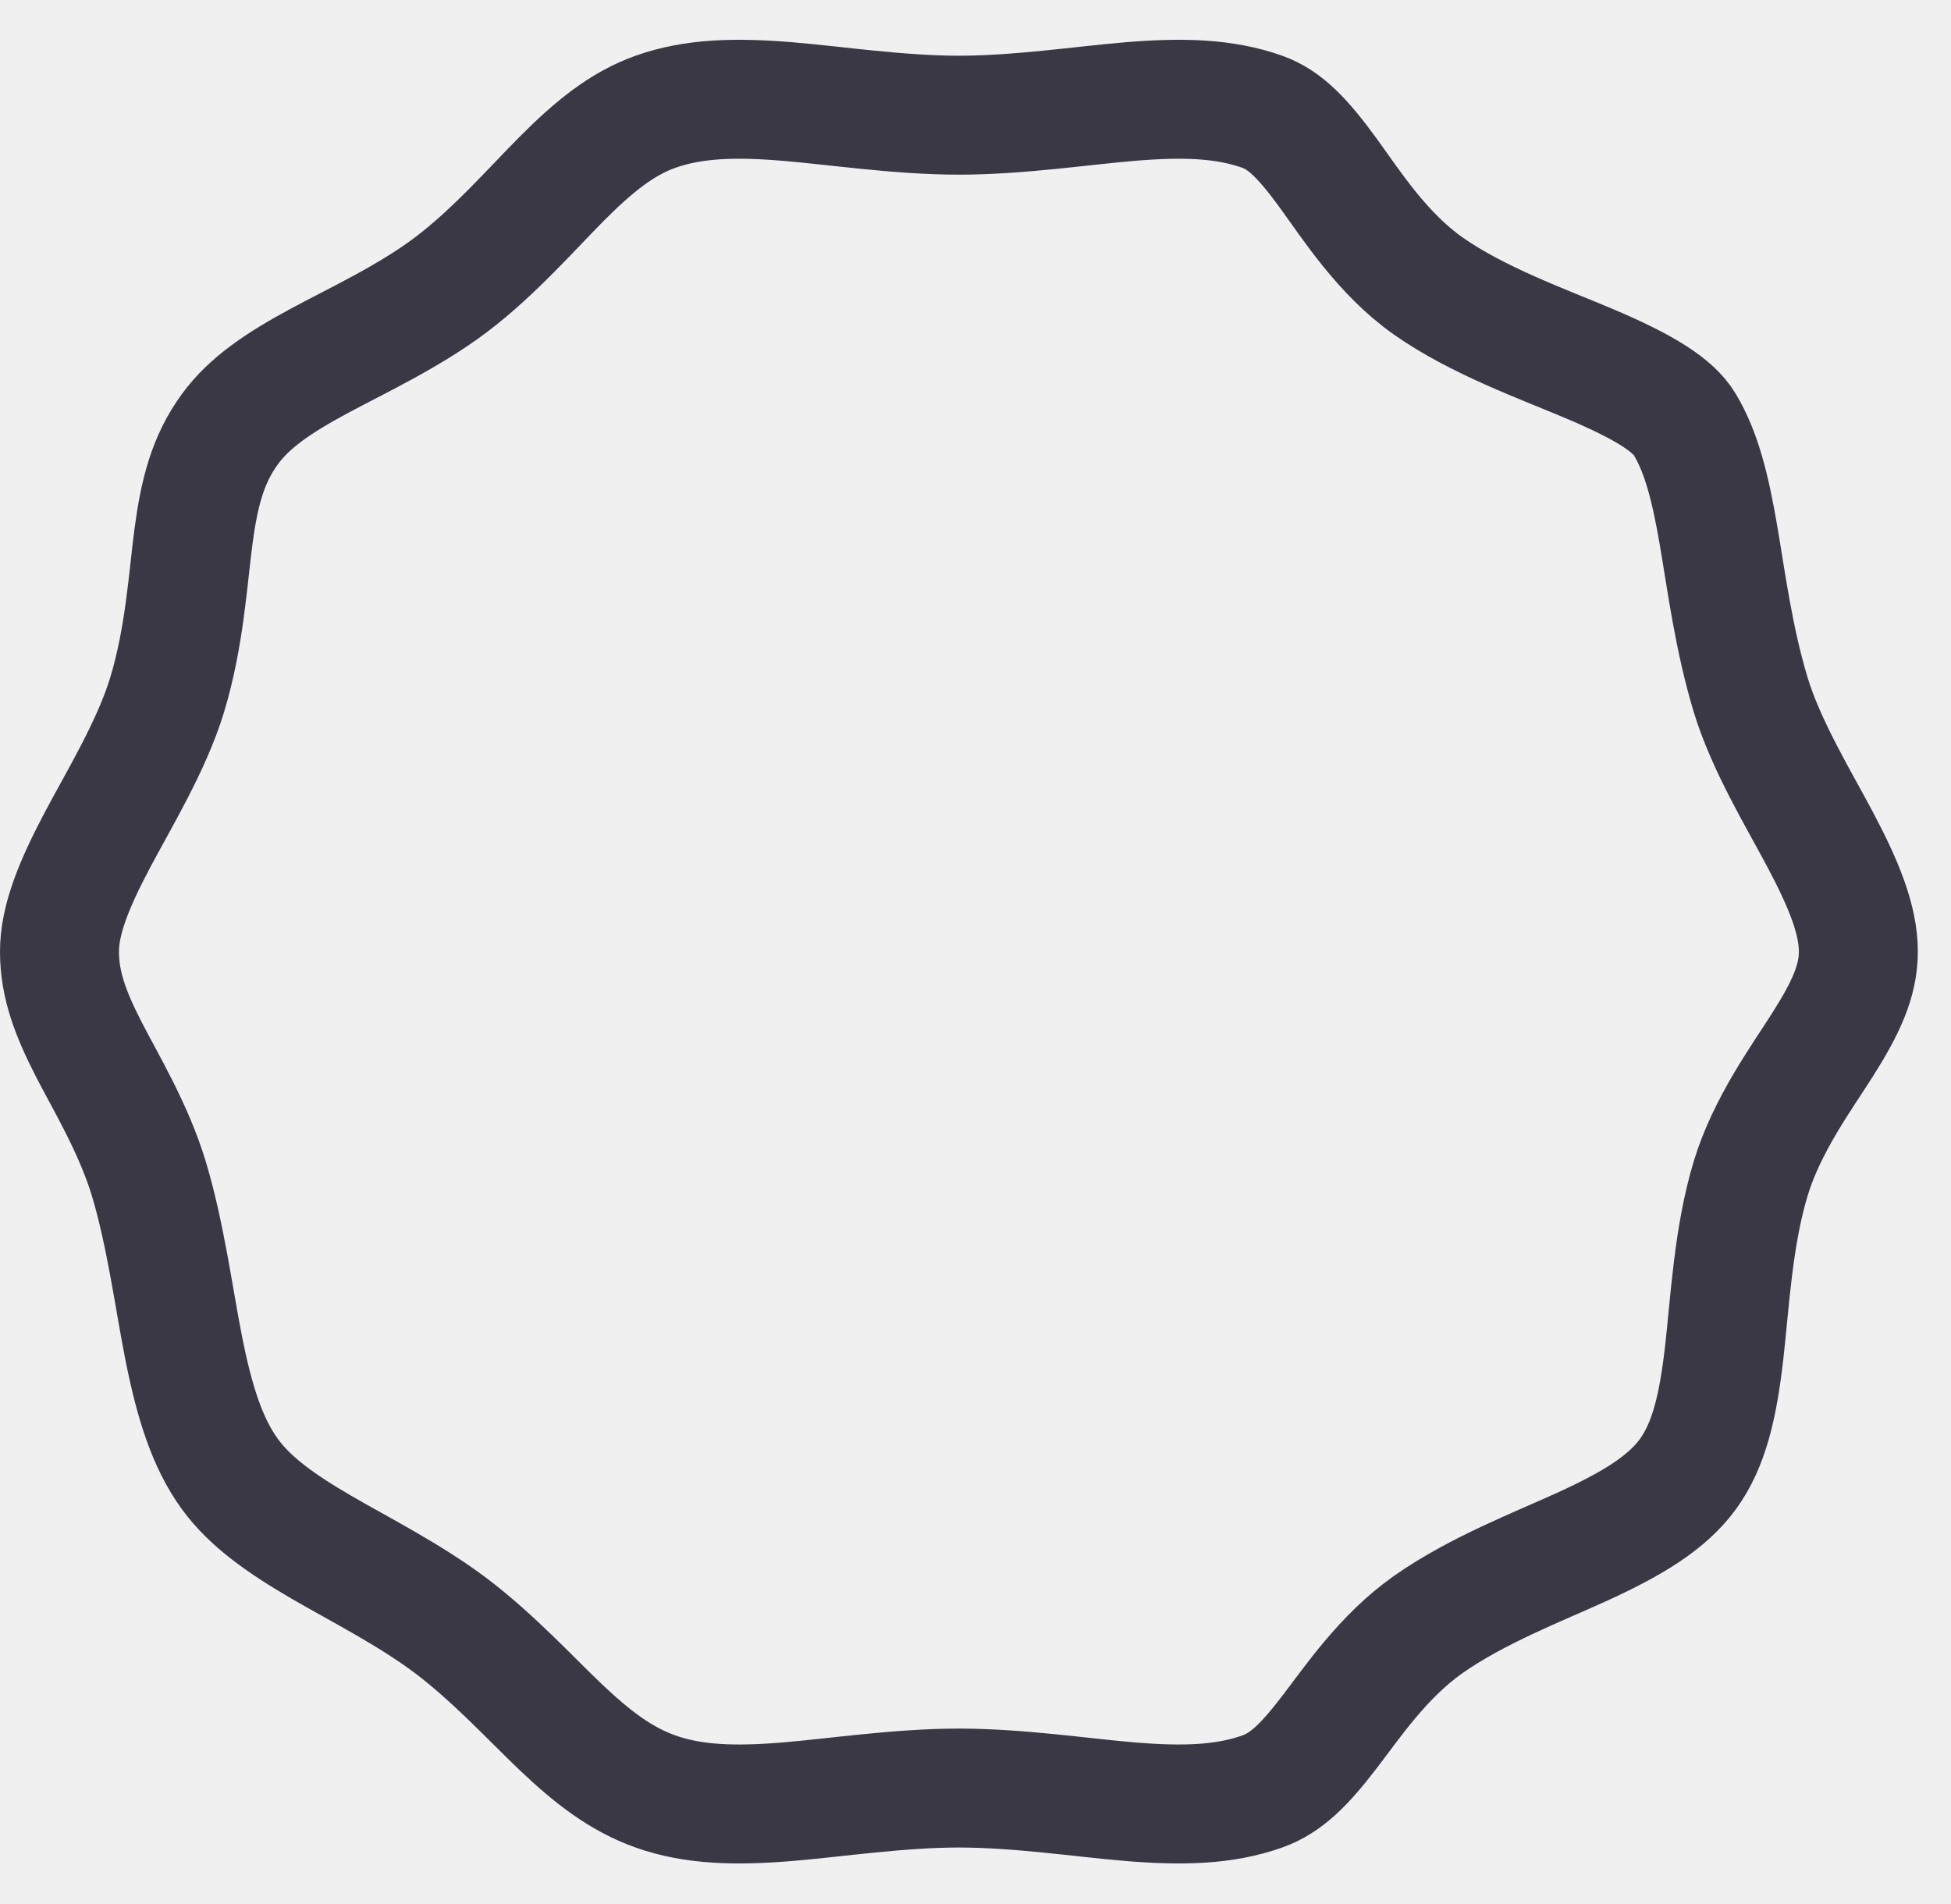
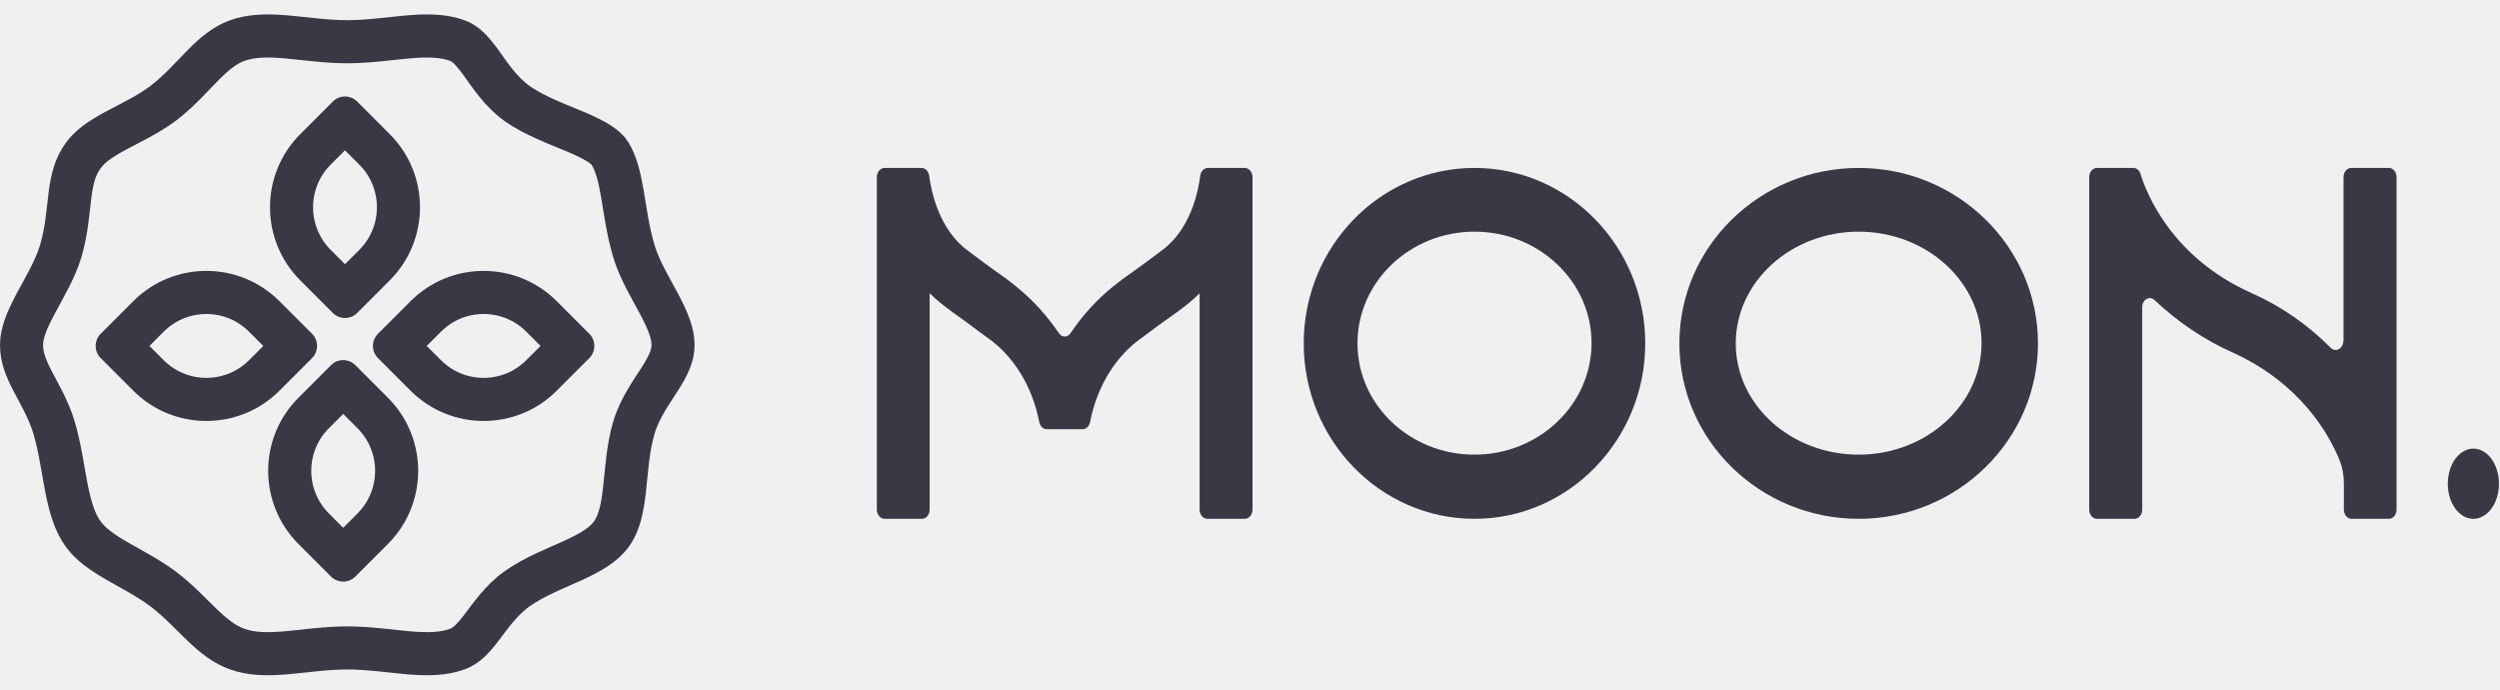
- <svg xmlns="http://www.w3.org/2000/svg" width="41" height="40" viewBox="0 0 41 40" fill="none">
+ <svg xmlns="http://www.w3.org/2000/svg" width="145" height="40" viewBox="0 0 145 40" fill="none">
+   <mask id="path-1-inside-1_454_8416" fill="white">
+     <path d="M5.844 20.771C5.453 20.381 5.453 19.748 5.844 19.357L7.731 17.47C10.075 15.126 13.874 15.126 16.217 17.47L18.105 19.357C18.495 19.748 18.495 20.381 18.105 20.771L16.217 22.659C13.874 25.002 10.075 25.002 7.731 22.659L5.844 20.771Z" />
+   </mask>
+   <path d="M5.844 20.771C5.453 20.381 5.453 19.748 5.844 19.357L7.731 17.47C10.075 15.126 13.874 15.126 16.217 17.47L18.105 19.357C18.495 19.748 18.495 20.381 18.105 20.771L16.217 22.659C13.874 25.002 10.075 25.002 7.731 22.659L5.844 20.771Z" stroke="#3A3845" stroke-width="5" mask="url(#path-1-inside-1_454_8416)" />
+   <mask id="path-2-inside-2_454_8416" fill="white">
+     <path d="M21.932 20.771C21.541 20.381 21.541 19.748 21.932 19.357L23.82 17.47C26.163 15.126 29.962 15.126 32.305 17.47L34.193 19.357C34.583 19.748 34.583 20.381 34.193 20.771L32.305 22.659C29.962 25.002 26.163 25.002 23.82 22.659L21.932 20.771Z" />
+   </mask>
+   <path d="M21.932 20.771C21.541 20.381 21.541 19.748 21.932 19.357L23.82 17.47C26.163 15.126 29.962 15.126 32.305 17.47L34.193 19.357C34.583 19.748 34.583 20.381 34.193 20.771L32.305 22.659C29.962 25.002 26.163 25.002 23.82 22.659L21.932 20.771Z" stroke="#3A3845" stroke-width="5" mask="url(#path-2-inside-2_454_8416)" />
+   <mask id="path-3-inside-3_454_8416" fill="white">
+     <path d="M19.311 5.89C19.702 5.499 20.335 5.499 20.725 5.89L22.613 7.778C24.956 10.121 24.956 13.92 22.613 16.263L20.725 18.151C20.335 18.541 19.702 18.541 19.311 18.151L17.423 16.263C15.08 13.92 15.08 10.121 17.423 7.778L19.311 5.89Z" />
+   </mask>
+   <path d="M19.311 5.89C19.702 5.499 20.335 5.499 20.725 5.89L22.613 7.778C24.956 10.121 24.956 13.92 22.613 16.263L20.725 18.151C20.335 18.541 19.702 18.541 19.311 18.151L17.423 16.263C15.08 13.92 15.08 10.121 17.423 7.778L19.311 5.89Z" stroke="#3A3845" stroke-width="5" mask="url(#path-3-inside-3_454_8416)" />
+   <mask id="path-4-inside-4_454_8416" fill="white">
+     <path d="M19.205 21.179C19.596 20.788 20.229 20.788 20.62 21.179L22.507 23.067C24.851 25.41 24.851 29.209 22.507 31.552L20.62 33.44C20.229 33.83 19.596 33.83 19.205 33.44L17.318 31.552C14.975 29.209 14.975 25.41 17.318 23.067L19.205 21.179Z" />
+   </mask>
+   <path d="M19.205 21.179C19.596 20.788 20.229 20.788 20.62 21.179L22.507 23.067C24.851 25.41 24.851 29.209 22.507 31.552L20.62 33.44C20.229 33.83 19.596 33.83 19.205 33.44L17.318 31.552C14.975 29.209 14.975 25.41 17.318 23.067L19.205 21.179Z" stroke="#3A3845" stroke-width="5" mask="url(#path-4-inside-4_454_8416)" />
  <path d="M23.75 2.134C24.836 2.044 25.722 2.063 26.527 2.349C27.005 2.519 27.385 2.913 27.924 3.654C28.391 4.297 29.051 5.332 30.009 6.007C31.051 6.742 32.455 7.241 33.428 7.655C34.562 8.137 35.162 8.514 35.406 8.922C35.758 9.51 35.943 10.254 36.116 11.262C36.278 12.208 36.433 13.421 36.79 14.601C37.113 15.667 37.798 16.792 38.247 17.638C38.754 18.594 39.053 19.336 39.053 20C39.053 20.621 38.788 21.188 38.296 21.964C37.857 22.657 37.13 23.646 36.79 24.77C36.419 25.995 36.352 27.401 36.234 28.425C36.105 29.556 35.915 30.373 35.47 30.983C35.028 31.587 34.305 32.023 33.272 32.497C32.338 32.925 31.032 33.424 30.009 34.146C29.067 34.81 28.412 35.786 27.943 36.397C27.414 37.087 27.029 37.473 26.527 37.651C25.722 37.937 24.836 37.956 23.75 37.866C22.749 37.783 21.406 37.579 20.151 37.579C18.897 37.579 17.553 37.783 16.553 37.866C15.467 37.956 14.581 37.937 13.775 37.651C13.044 37.391 12.445 36.927 11.776 36.291C11.16 35.705 10.365 34.84 9.479 34.17C8.612 33.516 7.53 32.969 6.748 32.514C5.891 32.015 5.253 31.558 4.833 30.983C4.35 30.322 4.081 29.445 3.859 28.325C3.657 27.302 3.477 25.927 3.127 24.77C2.807 23.714 2.226 22.755 1.87 22.062C1.484 21.31 1.25 20.698 1.25 20C1.25 19.336 1.549 18.594 2.056 17.638C2.504 16.792 3.19 15.667 3.513 14.601C3.88 13.39 3.95 12.15 4.065 11.282C4.188 10.354 4.366 9.656 4.833 9.017C5.239 8.461 5.856 8.044 6.713 7.583C7.493 7.162 8.59 6.654 9.479 5.983C10.384 5.298 11.18 4.385 11.801 3.761C12.478 3.081 13.068 2.601 13.775 2.349C14.581 2.063 15.467 2.044 16.553 2.134C17.553 2.217 18.897 2.421 20.151 2.421C21.406 2.421 22.749 2.217 23.75 2.134Z" stroke="#3A3845" stroke-width="2.5" />
+   <path d="M72.227 9.74C72.345 9.74 72.458 9.796 72.542 9.896C72.625 9.996 72.673 10.131 72.674 10.273V29.553C72.674 29.695 72.627 29.831 72.545 29.932C72.462 30.032 72.349 30.09 72.231 30.091H70.049C69.931 30.09 69.818 30.032 69.735 29.932C69.652 29.831 69.606 29.695 69.606 29.553V17.011C69.434 17.179 69.257 17.341 69.074 17.496C68.555 17.932 68.027 18.3 67.516 18.658C67.004 19.017 66.666 19.298 66.263 19.584C65.51 20.107 64.853 20.812 64.335 21.654C63.817 22.495 63.448 23.456 63.251 24.476C63.229 24.595 63.174 24.701 63.095 24.777C63.016 24.853 62.918 24.894 62.816 24.893H60.735C60.634 24.894 60.535 24.853 60.456 24.777C60.377 24.701 60.322 24.595 60.3 24.476C60.103 23.455 59.734 22.493 59.215 21.65C58.696 20.808 58.039 20.102 57.284 19.579C56.881 19.293 56.478 18.978 56.032 18.653C55.584 18.329 54.992 17.927 54.473 17.491C54.291 17.339 54.113 17.177 53.942 17.006V29.553C53.942 29.695 53.895 29.831 53.812 29.932C53.729 30.032 53.617 30.09 53.499 30.091H51.32C51.202 30.09 51.09 30.032 51.007 29.932C50.924 29.831 50.877 29.695 50.877 29.553V10.278C50.877 10.135 50.924 9.998 51.008 9.897C51.092 9.797 51.206 9.74 51.324 9.74H53.478C53.583 9.742 53.684 9.788 53.764 9.87C53.843 9.953 53.896 10.066 53.913 10.191C54.034 11.13 54.493 13.325 56.172 14.55C56.615 14.865 57.054 15.219 57.538 15.563C58.021 15.907 58.492 16.222 58.951 16.609C59.888 17.359 60.727 18.273 61.439 19.322C61.48 19.383 61.531 19.433 61.59 19.467C61.648 19.502 61.712 19.519 61.778 19.519C61.843 19.519 61.907 19.502 61.966 19.467C62.024 19.433 62.076 19.383 62.116 19.322C62.827 18.272 63.664 17.356 64.6 16.604C65.08 16.217 65.579 15.868 66.018 15.558C66.457 15.248 66.948 14.865 67.379 14.55C69.062 13.344 69.521 11.159 69.642 10.191C69.659 10.066 69.712 9.953 69.791 9.87C69.871 9.788 69.972 9.742 70.077 9.74H72.227Z" fill="#3A3845" />
+   <path d="M95.462 19.915C95.462 25.521 91.019 30.091 85.554 30.091C80.089 30.091 75.646 25.526 75.646 19.915C75.646 14.304 80.089 9.74 85.554 9.74C91.019 9.74 95.462 14.304 95.462 19.915ZM85.554 13.437C81.81 13.437 78.765 16.344 78.765 19.915C78.765 23.486 81.81 26.369 85.554 26.369C89.298 26.369 92.347 23.462 92.347 19.896C92.347 16.33 89.298 13.437 85.554 13.437Z" fill="#3A3845" />
+   <path d="M118.249 19.915C118.249 25.521 113.584 30.091 107.846 30.091C102.108 30.091 97.443 25.526 97.443 19.915C97.443 14.304 102.108 9.74 107.846 9.74C113.584 9.74 118.249 14.304 118.249 19.915ZM107.846 13.437C103.915 13.437 100.714 16.344 100.714 19.915C100.714 23.486 103.915 26.369 107.846 26.369C111.777 26.369 114.975 23.462 114.975 19.896C114.975 16.33 111.765 13.437 107.846 13.437Z" fill="#3A3845" />
+   <path d="M135.979 19.765V10.273C135.979 10.203 135.99 10.134 136.013 10.069C136.035 10.004 136.068 9.945 136.109 9.896C136.15 9.847 136.199 9.807 136.253 9.78C136.307 9.754 136.365 9.74 136.423 9.74H138.611C138.67 9.74 138.727 9.754 138.781 9.78C138.835 9.807 138.884 9.847 138.925 9.896C138.967 9.945 138.999 10.004 139.022 10.069C139.044 10.134 139.055 10.203 139.055 10.273V29.558C139.055 29.628 139.044 29.697 139.022 29.762C138.999 29.826 138.967 29.885 138.925 29.935C138.884 29.984 138.835 30.023 138.781 30.05C138.727 30.077 138.67 30.091 138.611 30.091H136.443C136.385 30.091 136.327 30.077 136.273 30.05C136.219 30.023 136.17 29.984 136.129 29.935C136.088 29.885 136.055 29.826 136.033 29.762C136.01 29.697 135.999 29.628 135.999 29.558V28.041C136.001 27.566 135.913 27.097 135.741 26.67C135.099 25.11 133.439 22.222 129.563 20.453C127.926 19.727 126.392 18.701 125.017 17.41C124.952 17.346 124.873 17.306 124.79 17.294C124.707 17.283 124.622 17.3 124.547 17.343C124.471 17.387 124.408 17.456 124.364 17.542C124.32 17.627 124.297 17.726 124.298 17.827V29.558C124.298 29.699 124.251 29.835 124.168 29.935C124.085 30.035 123.972 30.091 123.854 30.091H121.666C121.548 30.091 121.435 30.035 121.352 29.935C121.268 29.835 121.222 29.699 121.222 29.558V10.273C121.222 10.132 121.268 9.996 121.352 9.896C121.435 9.796 121.548 9.74 121.666 9.74H123.794C123.882 9.742 123.968 9.776 124.04 9.837C124.112 9.899 124.167 9.985 124.197 10.084C124.549 11.227 126.01 14.929 130.633 16.994C132.306 17.728 133.862 18.801 135.232 20.167C135.296 20.234 135.375 20.277 135.459 20.292C135.544 20.306 135.629 20.292 135.707 20.249C135.784 20.207 135.85 20.139 135.896 20.053C135.942 19.967 135.967 19.867 135.967 19.765H135.979Z" fill="#3A3845" />
+   <path d="M142.028 28.056C142.028 27.653 142.115 27.259 142.278 26.925C142.442 26.59 142.674 26.329 142.946 26.175C143.218 26.021 143.517 25.981 143.805 26.06C144.094 26.139 144.358 26.333 144.566 26.619C144.774 26.904 144.915 27.267 144.972 27.662C145.029 28.057 144.999 28.466 144.886 28.838C144.773 29.21 144.582 29.527 144.337 29.75C144.092 29.973 143.804 30.092 143.51 30.091C143.315 30.091 143.122 30.038 142.942 29.936C142.762 29.834 142.598 29.683 142.461 29.494C142.323 29.305 142.214 29.081 142.14 28.834C142.065 28.587 142.027 28.323 142.028 28.056Z" fill="#3A3845" />
</svg>
